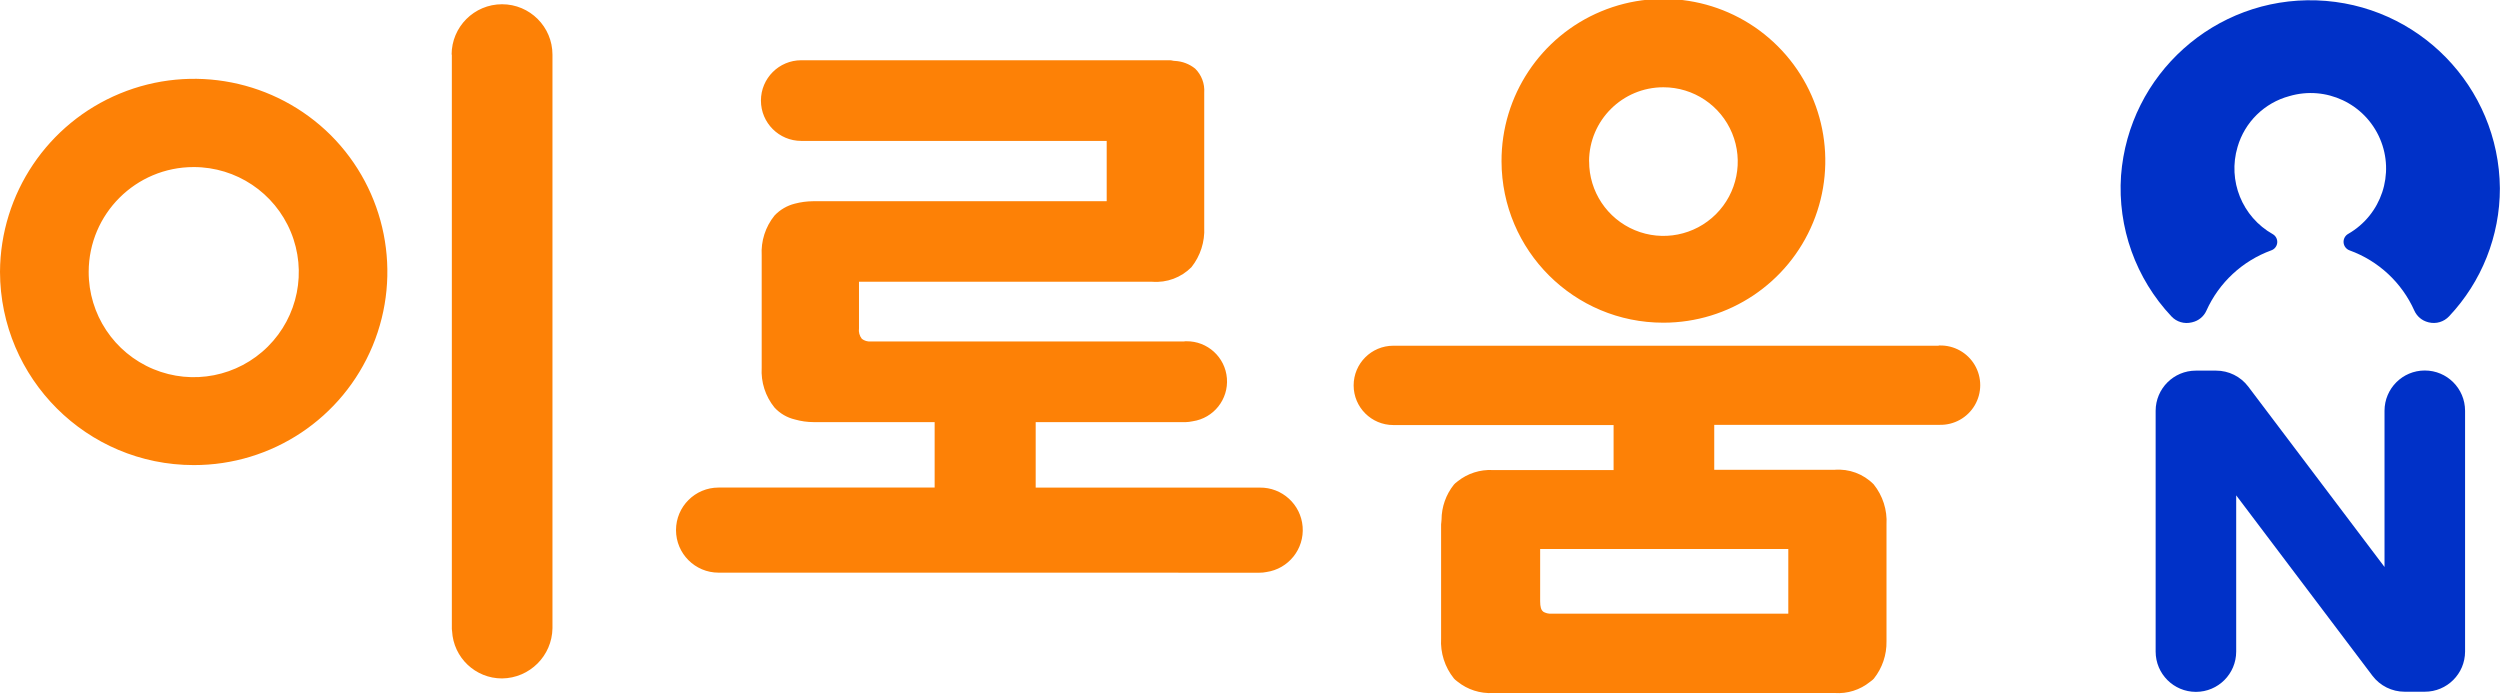
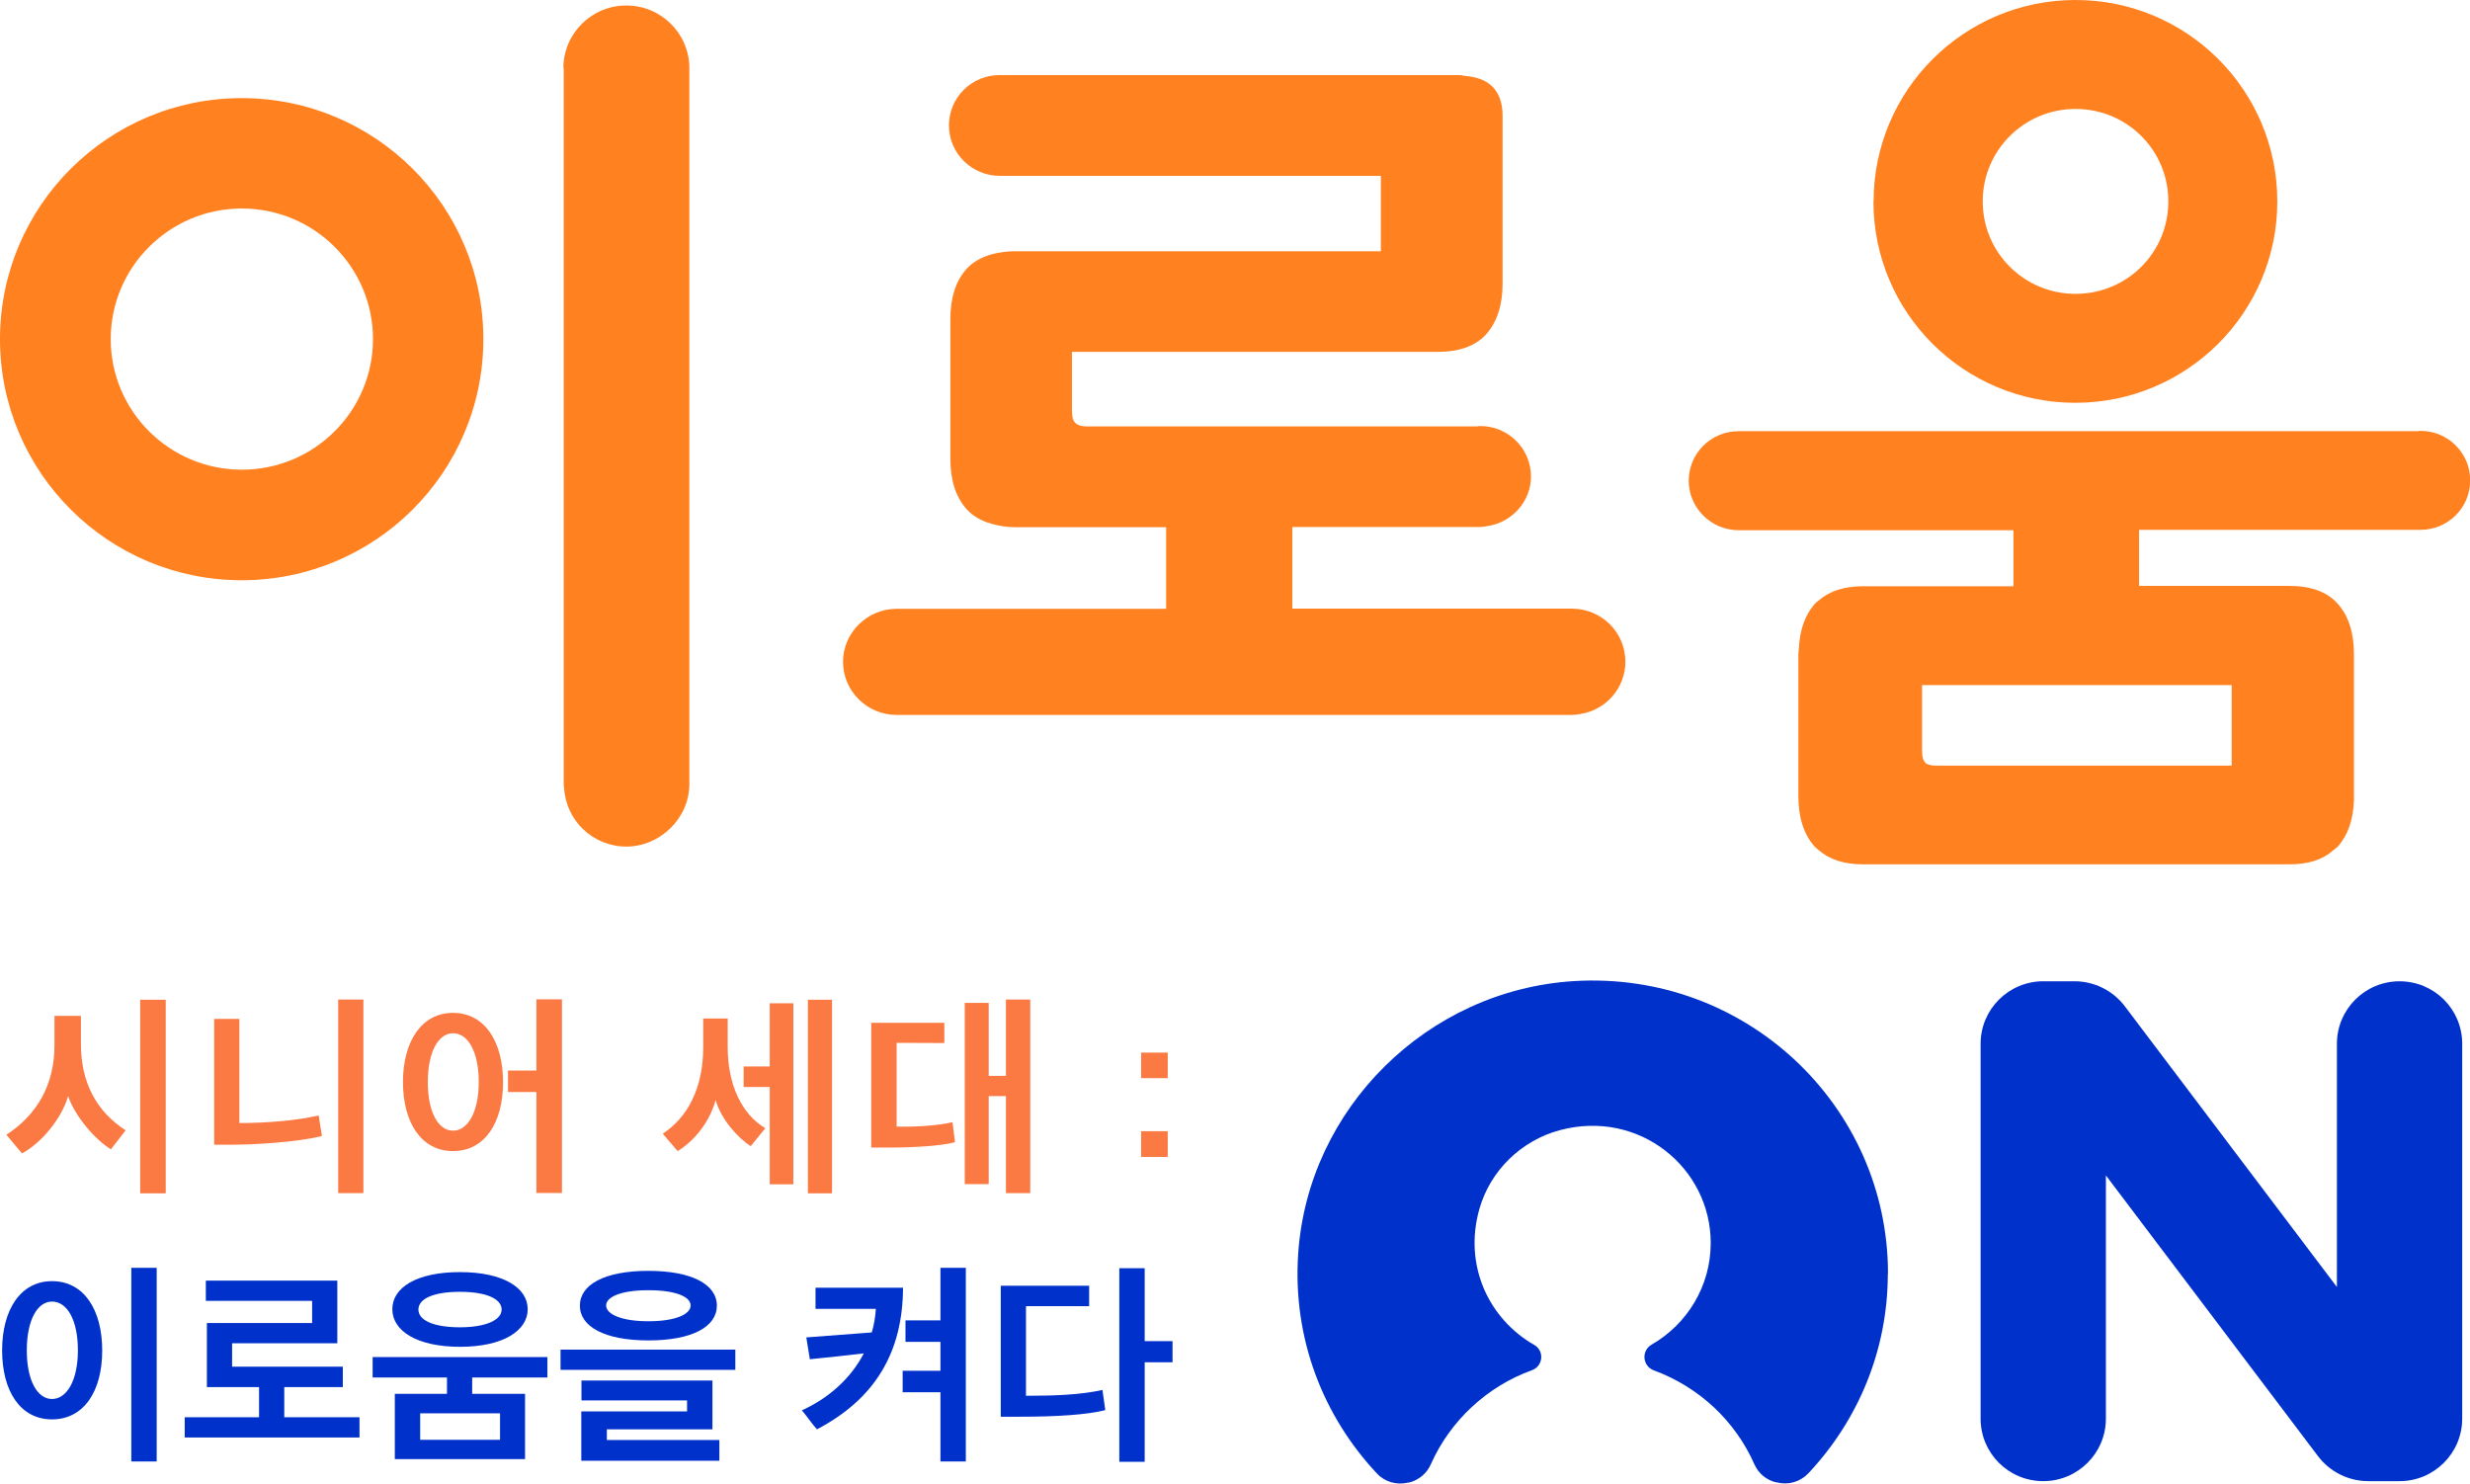
- <svg xmlns="http://www.w3.org/2000/svg" width="108.223" height="30" viewBox="0 0 108.223 30">
-   <g id="Group_18_Copy" data-name="Group 18 Copy" transform="translate(0 0)">
-     <path id="Combined_Shape" data-name="Combined Shape" d="M64.624,30a2.249,2.249,0,0,1-1.522-.488l-.047-.037a.753.753,0,0,1-.116-.105,2.537,2.537,0,0,1-.555-1.737V22.7a.7.7,0,0,1,.01-.1.861.861,0,0,0,.009-.105,2.448,2.448,0,0,1,.536-1.517.659.659,0,0,1,.118-.106l.045-.037a2.254,2.254,0,0,1,1.522-.487h5.227V18.4H60.315a1.717,1.717,0,1,1,0-3.434h23.61v-.01h.038a1.718,1.718,0,1,1,0,3.435H74.208v1.946h5.207a2.136,2.136,0,0,1,1.695.63,2.538,2.538,0,0,1,.555,1.737v5.057a2.514,2.514,0,0,1-.545,1.613.6.6,0,0,1-.112.1c-.022.015-.041.03-.061.046A2.183,2.183,0,0,1,79.425,30Zm2.546-3.435H77.414v-2.8H66.672V26.03c0,.234.04.374.125.439h-.01A.608.608,0,0,0,67.17,26.564Zm-47.6.753a.351.351,0,0,1-.01-.086V2.357l-.01.01a2.183,2.183,0,0,1,4.366,0V27.194a2.209,2.209,0,0,1-2.183,2.175A2.163,2.163,0,0,1,19.57,27.318ZM31.106,24.79a1.842,1.842,0,1,1,0-3.684h9.354V18.273H35.222a2.968,2.968,0,0,1-.814-.115,1.743,1.743,0,0,1-.88-.515,2.5,2.5,0,0,1-.555-1.727V11.058a2.517,2.517,0,0,1,.555-1.727,1.816,1.816,0,0,1,.88-.515,3.18,3.18,0,0,1,.786-.105H47.908V6.1H34.686a1.746,1.746,0,1,1,0-3.492h15.96c.076,0,.134.029.211.029a1.514,1.514,0,0,1,.881.334,1.331,1.331,0,0,1,.392,1.04v5.83a2.567,2.567,0,0,1-.555,1.727,2.152,2.152,0,0,1-1.695.629H37.185v2.013a.6.6,0,0,0,.124.458.555.555,0,0,0,.382.114H51.249a.424.424,0,0,1,.106-.009,1.741,1.741,0,0,1,.277,3.463,1.726,1.726,0,0,1-.326.039H44.834v2.833h9.7a1.837,1.837,0,0,1,.287,3.655,1.431,1.431,0,0,1-.3.029ZM0,11.765A8.4,8.4,0,0,1,14.317,5.85,8.366,8.366,0,0,1,8.386,20.133,8.387,8.387,0,0,1,0,11.765Zm3.839,0A4.548,4.548,0,1,0,8.386,7.232,4.544,4.544,0,0,0,3.839,11.765ZM65,6.984a7.008,7.008,0,1,1,7.008,6.985A7,7,0,0,1,65,6.984Zm3.792,0a3.217,3.217,0,1,0,3.217-3.206A3.215,3.215,0,0,0,68.789,6.984Z" transform="translate(0 0)" fill="#fd8106" />
-     <path id="Combined_Shape-2" data-name="Combined Shape" d="M12.29,29.944a1.746,1.746,0,0,1-1.391-.69L5,21.443v6.764a1.743,1.743,0,0,1-3.487,0V17.782a1.741,1.741,0,0,1,1.743-1.738h.874a1.745,1.745,0,0,1,1.391.69l5.9,7.81V17.782a1.743,1.743,0,0,1,3.487,0V28.207a1.74,1.74,0,0,1-1.743,1.737ZM2.2,13.7a8.084,8.084,0,0,1-2.185-6.1,8.212,8.212,0,0,1,16.4.55h0a8.072,8.072,0,0,1-2.2,5.544.909.909,0,0,1-.876.262l-.026-.007a.894.894,0,0,1-.6-.5A4.9,4.9,0,0,0,9.912,10.84a.394.394,0,0,1-.059-.718A3.265,3.265,0,0,0,7.3,4.161a3.2,3.2,0,0,0-2.241,2.2,3.266,3.266,0,0,0,1.525,3.776.387.387,0,0,1-.063.7A4.931,4.931,0,0,0,3.71,13.449a.887.887,0,0,1-.608.5l-.03.007A.9.9,0,0,1,2.2,13.7Z" transform="translate(91.803)" fill="#0031c8" />
+ <svg xmlns="http://www.w3.org/2000/svg" id="_레이어_2" data-name="레이어 2" viewBox="0 0 139.2 83.6">
+   <defs>
+     <style>
+       .cls-1 {
+         fill: #ff8120;
+       }
+ 
+       .cls-1, .cls-2, .cls-3 {
+         stroke-width: 0px;
+       }
+ 
+       .cls-2 {
+         fill: #0031cb;
+       }
+ 
+       .cls-3 {
+         fill: #fb7943;
+       }
+     </style>
+   </defs>
+   <g id="_레이어_1-2" data-name="레이어 1">
+     <g>
+       <g>
+         <path class="cls-1" d="m31.77,3.83v40.41s0,.09.02.14c.09,1.86,1.63,3.33,3.51,3.33s3.55-1.58,3.55-3.53V3.84c0-1.95-1.59-3.53-3.55-3.53s-3.55,1.58-3.55,3.53" />
+         <path class="cls-1" d="m56.36,4.23h-.02c-1.59,0-2.86,1.27-2.86,2.84s1.29,2.84,2.86,2.84h21.48v4.25h-20.65c-.48,0-.9.08-1.28.17-.59.17-1.07.43-1.43.84-.61.68-.9,1.63-.9,2.81v7.89c0,1.19.3,2.12.9,2.81.36.4.84.68,1.43.84.39.11.82.19,1.32.19h8.51v4.6h-15.19c-1.66,0-3.02,1.35-3.02,2.99s1.35,2.99,3.02,2.99h38.04c.19,0,.33-.02.48-.05,1.45-.22,2.55-1.46,2.55-2.95,0-1.66-1.35-2.99-3.02-2.99h-15.75v-4.6h10.51c.19,0,.36-.03.53-.06,1.35-.22,2.41-1.38,2.41-2.79,0-1.57-1.28-2.84-2.86-2.84-.06,0-.11,0-.17.02h-22.02c-.28,0-.48-.06-.62-.19-.14-.12-.2-.36-.2-.74v-3.27h20.62c1.23,0,2.15-.34,2.75-1.02.59-.68.9-1.63.9-2.81V6.51c0-.74-.22-1.32-.64-1.69-.36-.33-.86-.48-1.43-.54-.12,0-.22-.05-.34-.05h-25.91Z" />
+         <path class="cls-1" d="m136.33,24.3h-38.35c-1.56,0-2.81,1.26-2.81,2.79s1.26,2.79,2.81,2.79h15.49v3.16h-8.49c-1.07,0-1.88.28-2.47.79-.09.08-.19.14-.26.23-.53.62-.82,1.44-.87,2.46,0,.11-.03.23-.03.34v8.01c0,1.19.3,2.14.9,2.82.08.09.17.15.26.23.59.51,1.4.79,2.47.79h24.04c1.07,0,1.88-.26,2.47-.79.09-.08.2-.14.28-.23.56-.65.86-1.52.89-2.62v-8.21c0-1.19-.3-2.14-.9-2.82-.59-.68-1.51-1.02-2.75-1.02h-8.46v-3.16h15.85c1.56,0,2.81-1.24,2.81-2.79s-1.26-2.79-2.81-2.79h-.06m-27.82,18.71c-.14-.11-.2-.34-.2-.71v-3.67h17.45v4.54h-16.64c-.28,0-.48-.05-.62-.15" />
+         <path class="cls-1" d="m0,19.11c0,7.5,6.1,13.59,13.62,13.59s13.62-6.08,13.62-13.59-6.1-13.58-13.62-13.58S0,11.61,0,19.11Zm6.24,0c0-4.06,3.31-7.36,7.39-7.36s7.39,3.3,7.39,7.36-3.31,7.36-7.39,7.36-7.39-3.3-7.39-7.36Z" />
+         <path class="cls-1" d="m105.58,11.35c0,6.28,5.1,11.35,11.38,11.35s11.38-5.08,11.38-11.35S123.25,0,116.97,0s-11.38,5.08-11.38,11.35Zm6.16,0c0-2.88,2.33-5.21,5.23-5.21s5.23,2.32,5.23,5.21-2.33,5.21-5.23,5.21-5.23-2.33-5.23-5.21Z" />
+       </g>
+       <g>
+         <path class="cls-3" d="m6.25,64.77c-.9-.55-2.04-1.88-2.41-3-.36,1.24-1.47,2.62-2.6,3.23l-.88-1.05c1.76-1.14,2.71-2.87,2.71-5.03v-1.67h1.49v1.59c0,2.16.87,3.79,2.52,4.86l-.83,1.07Zm1.65,2.48v-10.91h1.44v10.91h-1.44Z" />
+         <path class="cls-3" d="m18.14,64.02c-1.32.34-3.78.49-5.07.49h-1v-7.09h1.42v5.87c1.49,0,3.27-.14,4.47-.43l.18,1.15Zm2.34,3.22h-1.42v-10.91h1.42v10.91Z" />
+         <path class="cls-3" d="m25.53,57.08c1.78,0,2.82,1.61,2.82,3.91s-1.04,3.88-2.82,3.88-2.82-1.6-2.82-3.89,1.05-3.9,2.82-3.9Zm0,1.15c-.82,0-1.42,1.04-1.42,2.75s.6,2.74,1.42,2.74,1.45-1.02,1.45-2.74-.61-2.75-1.45-2.75Zm4.7,9.01v-5.7h-1.6v-1.21h1.6v-4.01h1.44v10.91h-1.44Z" />
+         <path class="cls-3" d="m42.31,64.59c-.71-.44-1.69-1.53-1.98-2.6-.3,1.14-1.13,2.27-2.14,2.88l-.84-.98c1.38-.9,2.28-2.54,2.28-4.87v-1.62h1.38v1.61c0,2.12.79,3.78,2.12,4.57l-.82,1.01Zm1.07,2.15v-5.48h-1.47v-1.16h1.47v-3.56h1.33v10.2h-1.33Zm2.15.51v-10.91h1.36v10.91h-1.36Z" />
+         <path class="cls-3" d="m50.53,63.49c1.12.03,2.43-.07,3.15-.25l.14,1.13c-.82.22-2.42.3-3.68.3h-1.04v-7.03h4.12v1.14c-.9,0-1.78-.01-2.69-.01v4.73Zm6.16,3.75v-5.47h-.97v4.96h-1.35v-10.21h1.35v4.11h.97v-4.3h1.37v10.91h-1.37Z" />
+         <path class="cls-3" d="m64.31,59.32h1.5v1.44h-1.5v-1.44Zm0,4.43h1.5v1.45h-1.5v-1.45Z" />
+       </g>
+       <g>
+         <path class="cls-2" d="m106.4,71.78c0-9.48-8.03-17.08-17.7-16.49-8.26.51-15,7.18-15.54,15.38-.32,4.79,1.43,9.16,4.43,12.36.44.48,1.12.68,1.76.52h.06c.55-.14,1.01-.52,1.23-1.04,1.09-2.44,3.15-4.37,5.69-5.29.64-.23.72-1.09.13-1.43-2.51-1.43-4-4.43-3.09-7.65.61-2.16,2.36-3.87,4.54-4.45,4.47-1.19,8.5,2.12,8.5,6.36,0,2.44-1.34,4.58-3.32,5.72-.61.35-.53,1.22.12,1.46,2.53.93,4.58,2.84,5.66,5.29.23.52.68.89,1.23,1.02h.05c.65.17,1.32-.04,1.77-.52,2.77-2.95,4.47-6.89,4.47-11.24" />
+         <path class="cls-2" d="m111.62,79.95v-21.13c0-1.94,1.58-3.52,3.53-3.52h1.77c1.1,0,2.15.52,2.82,1.4l11.96,15.83v-13.71c0-1.94,1.58-3.52,3.53-3.52s3.53,1.57,3.53,3.52v21.13c0,1.94-1.58,3.52-3.53,3.52h-1.77c-1.1,0-2.15-.52-2.82-1.4l-11.96-15.83v13.71c0,1.94-1.58,3.52-3.53,3.52s-3.53-1.57-3.53-3.52Z" />
+       </g>
+       <g>
+         <path class="cls-2" d="m2.93,72.2c1.8,0,2.83,1.61,2.83,3.91s-1.04,3.88-2.83,3.88-2.81-1.6-2.81-3.89,1.04-3.9,2.81-3.9Zm0,1.15c-.82,0-1.42,1.04-1.42,2.75s.6,2.74,1.42,2.74,1.46-1.02,1.46-2.74-.61-2.75-1.46-2.75Zm4.47,9.01v-10.91h1.43v10.91h-1.43Z" />
+         <path class="cls-2" d="m16.02,78.17v1.7h4.24v1.14h-9.85v-1.14h4.19v-1.7h-2.94v-3.61h5.93v-1.25h-5.99v-1.14h7.41v3.53h-5.93v1.32h6.24v1.15h-3.3Z" />
+         <path class="cls-2" d="m22.25,82.23v-3.68h2.94v-.92h-4.19v-1.15h9.85v1.15h-4.24v.92h2.98v3.68h-7.34Zm3.67-10.54c2.45,0,3.82.89,3.82,2.09s-1.37,2.12-3.81,2.12-3.82-.9-3.82-2.12,1.37-2.09,3.81-2.09Zm0,3.11c1.44,0,2.35-.4,2.35-1s-.86-1-2.35-1-2.34.39-2.34,1,.86,1,2.34,1Zm2.26,4.85h-4.5v1.49h4.5v-1.49Z" />
+         <path class="cls-2" d="m31.59,77.2v-1.14h9.85v1.14h-9.85Zm4.95-5.58c2.46,0,3.86.77,3.86,1.96s-1.39,1.96-3.86,1.96-3.86-.78-3.86-1.96,1.38-1.96,3.86-1.96Zm-3.78,10.7v-2.78h5.96v-.62h-5.95v-1.12h7.38v2.75h-5.95v.6h6.34v1.17h-7.78Zm3.78-7.86c1.52,0,2.38-.39,2.38-.89s-.86-.86-2.38-.86-2.38.37-2.38.86.86.89,2.38.89Z" />
+         <path class="cls-2" d="m50.89,72.57c-.01,3.66-1.6,6.28-4.85,7.98-.3-.33-.55-.72-.85-1.07,1.52-.69,2.76-1.8,3.49-3.21-1.01.12-2.03.23-3.04.33l-.2-1.23,3.69-.28c.13-.43.2-.88.23-1.33h-3.4v-1.19h4.92Zm2.11,4.68v-1.63h-1.97v-1.21h1.97v-2.96h1.43v10.91h-1.43v-3.9h-2.13v-1.21h2.13Z" />
+         <path class="cls-2" d="m57.83,78.66c1.55,0,3.07-.05,4.3-.33l.16,1.14c-1.06.26-2.7.37-4.83.37h-1.06v-7.38h4.98v1.15h-3.56v5.05Zm6.68-3.08h1.57v1.19h-1.57v5.61h-1.43v-10.91h1.43v4.12Z" />
+       </g>
+     </g>
  </g>
</svg>
